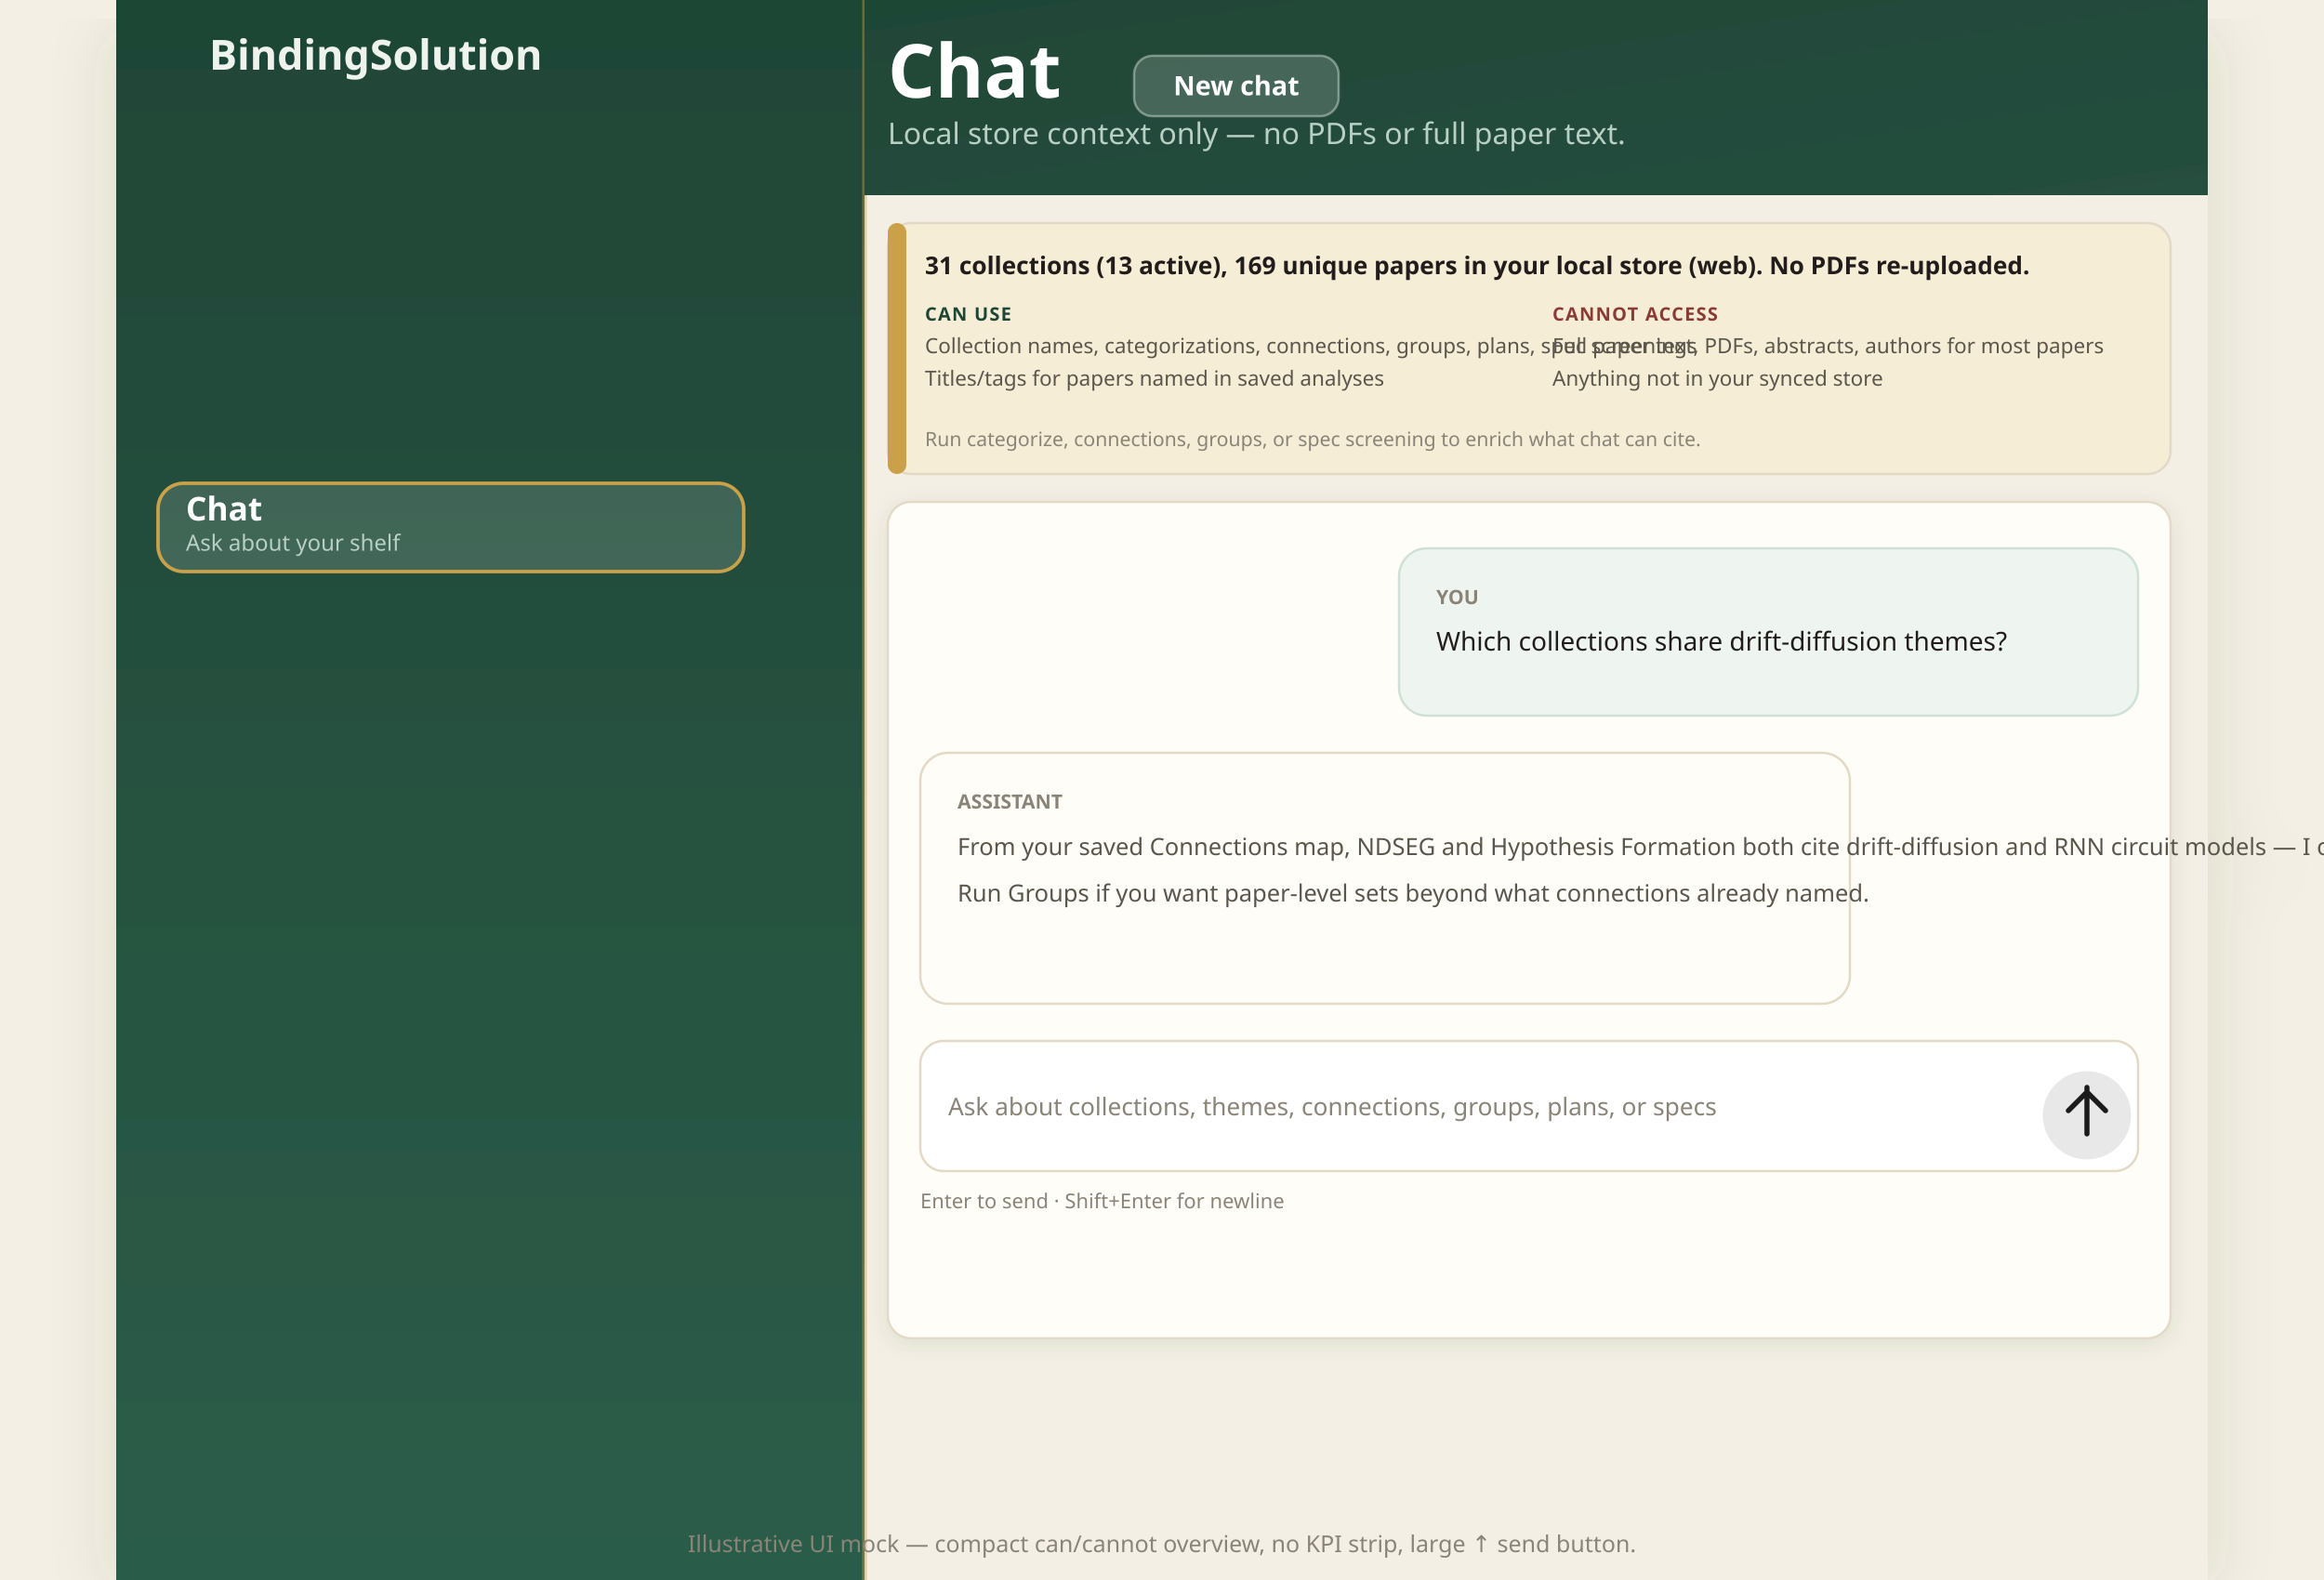
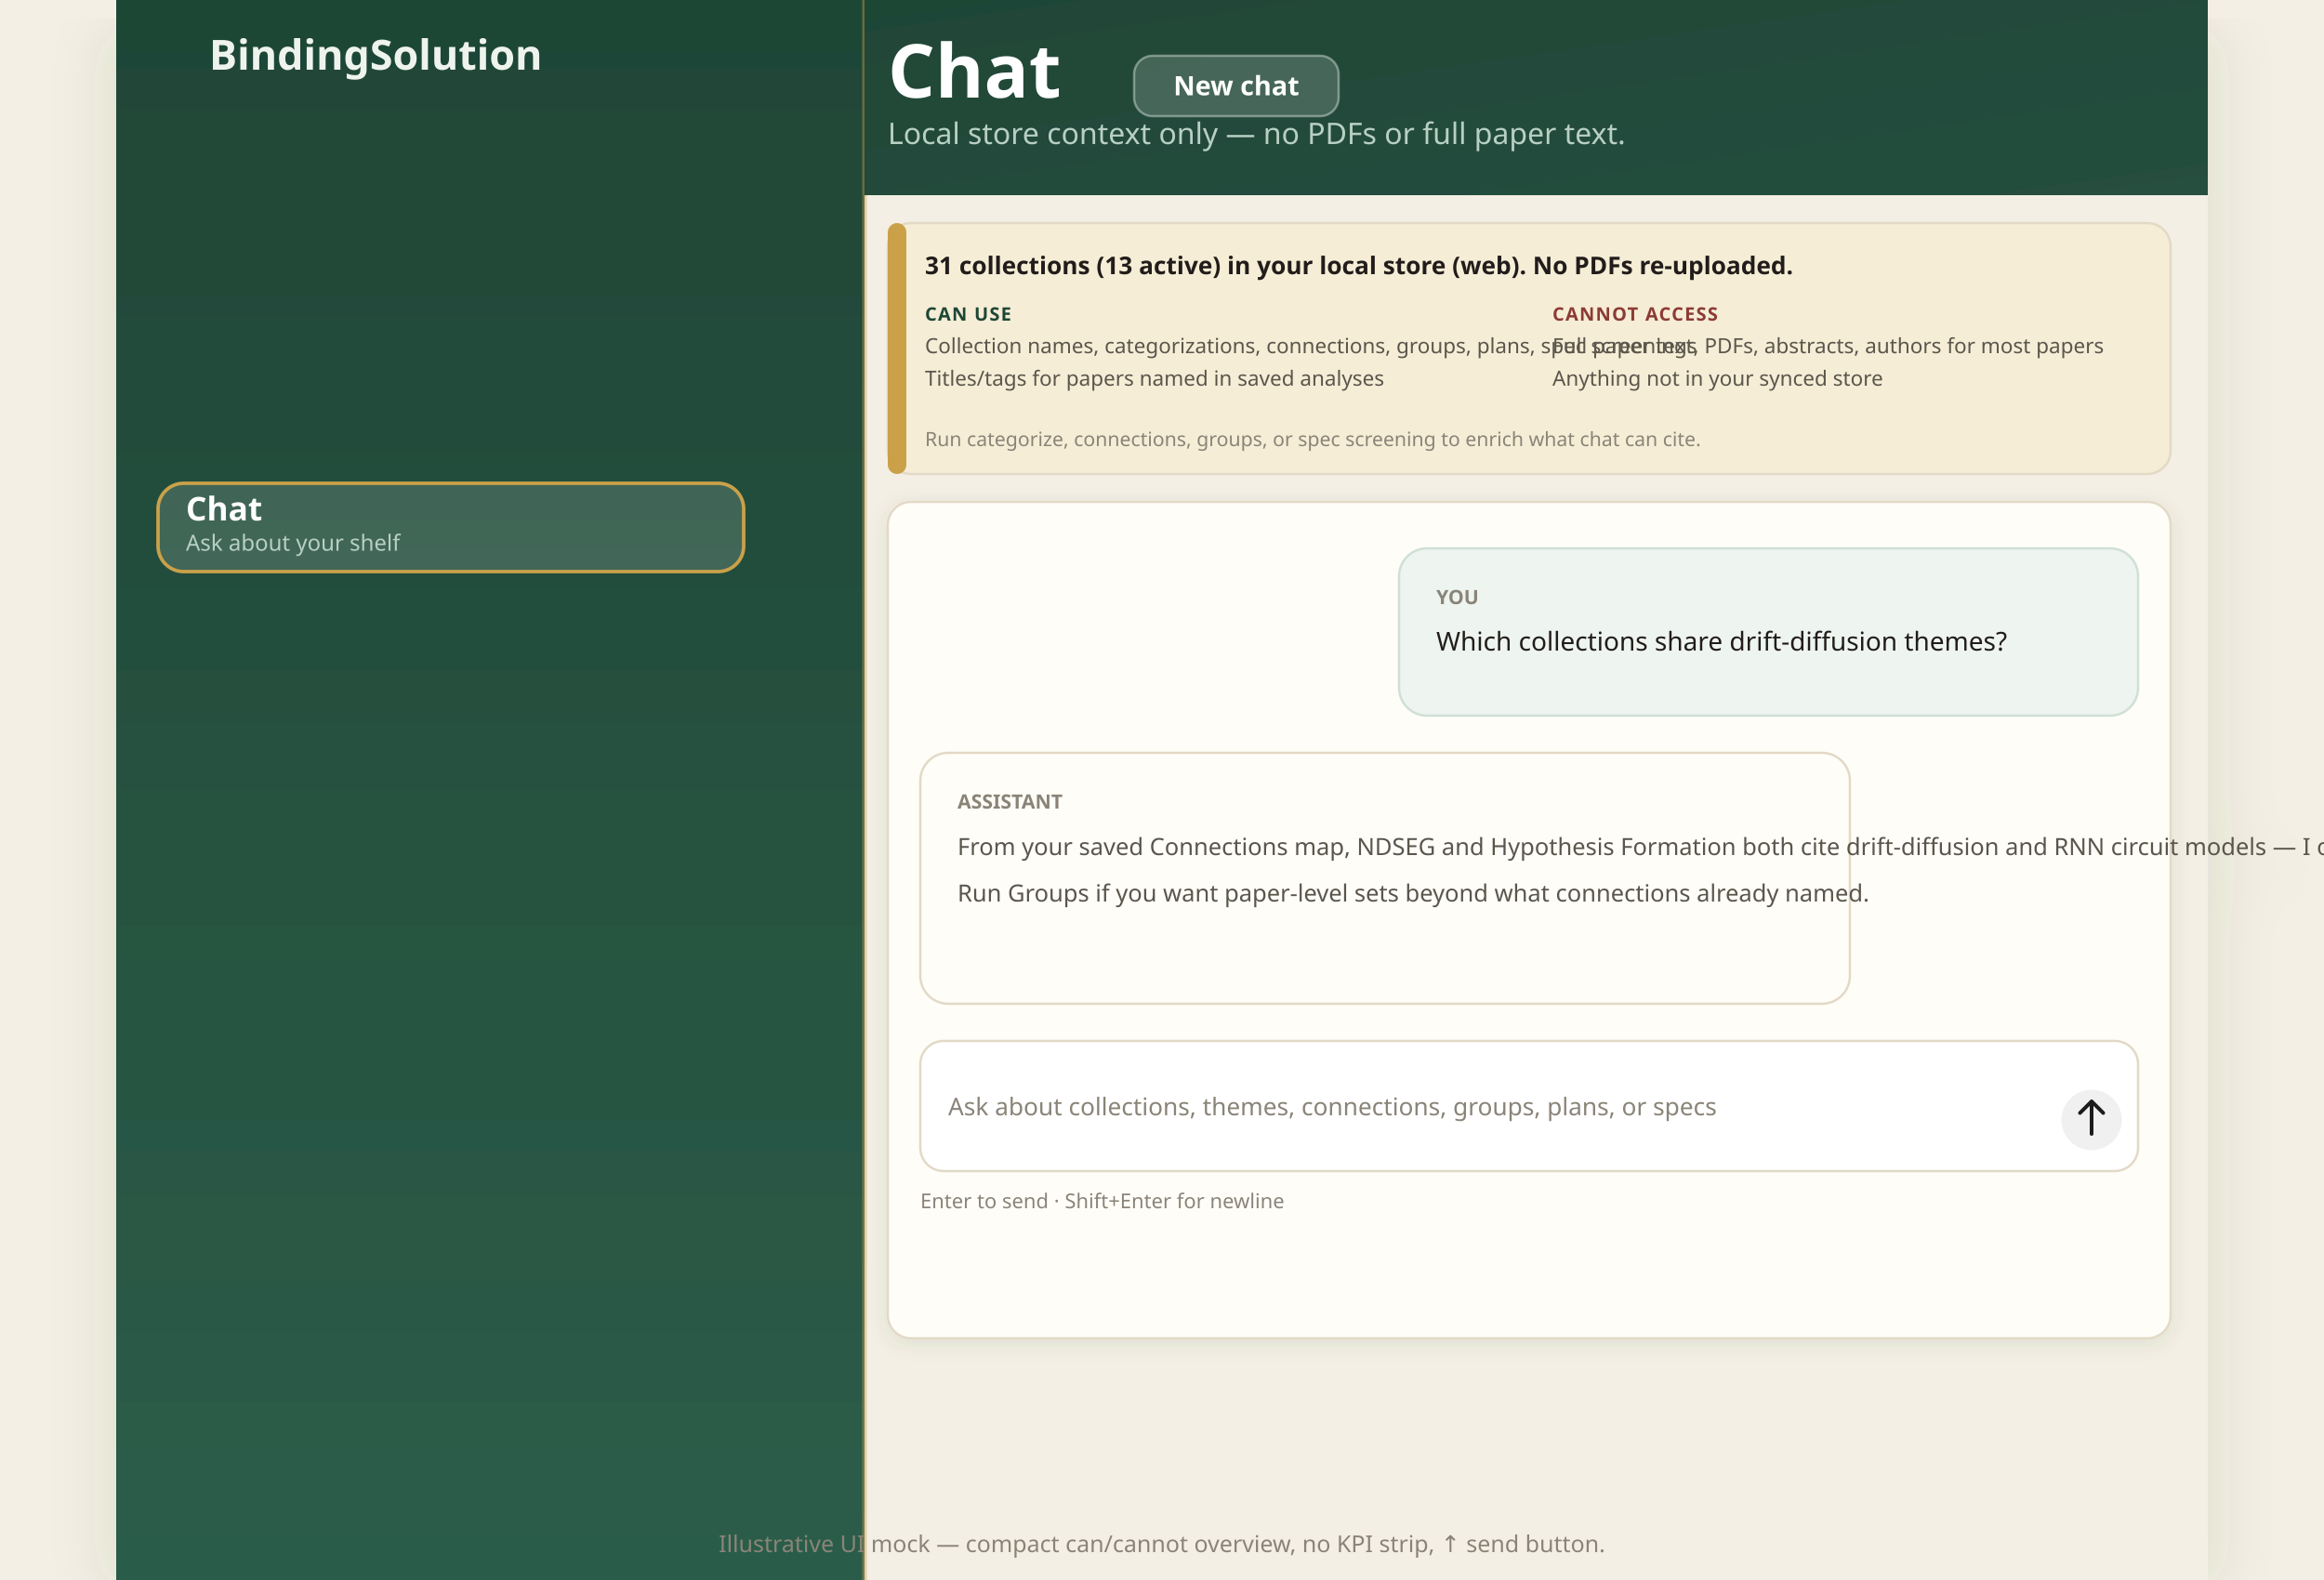
<svg xmlns="http://www.w3.org/2000/svg" viewBox="0 0 1000 680" width="1000" height="680" role="img" aria-label="Chat view with compact context overview, large up-arrow send button, no KPI strip">
  <defs>
    <linearGradient id="green" x1="0" y1="0" x2="0" y2="1">
      <stop offset="0" stop-color="#1f4636" />
      <stop offset="1" stop-color="#2c5d49" />
    </linearGradient>
    <linearGradient id="hero" x1="0" y1="0" x2="1" y2="1">
      <stop offset="0" stop-color="#1f4636" />
      <stop offset="1" stop-color="#254f3f" />
    </linearGradient>
    <filter id="shellShadow" x="-4%" y="-2%" width="108%" height="104%">
      <feDropShadow dx="0" dy="8" stdDeviation="14" flood-color="#1f4636" flood-opacity="0.12" />
    </filter>
    <filter id="shadow" x="-8%" y="-8%" width="116%" height="116%">
      <feDropShadow dx="0" dy="2" stdDeviation="4" flood-color="#1f4636" flood-opacity="0.1" />
    </filter>
  </defs>
  <rect width="1000" height="680" fill="#f4efe4" />
  <g filter="url(#shellShadow)">
    <rect x="50" y="0" width="900" height="680" fill="#f4efe4" />
    <rect x="50" y="0" width="322" height="680" fill="url(#green)" />
    <line x1="372" y1="0" x2="372" y2="680" stroke="#caa14a" stroke-width="2" stroke-opacity="0.42" />
    <g transform="translate(50, 0)">
      <text x="40" y="30" fill="#eef3ee" font-family="Montserrat, system-ui, sans-serif" font-size="17.9" font-weight="700">BindingSolution</text>
      <rect x="18" y="208" width="252" height="38" rx="11" fill="rgba(255,255,255,0.14)" stroke="#caa14a" stroke-width="1.5" />
      <text x="30" y="224" fill="#fff" font-family="system-ui, sans-serif" font-size="14.1" font-weight="600">Chat</text>
      <text x="30" y="237" fill="#b8cfc4" font-family="system-ui, sans-serif" font-size="9.6">Ask about your shelf</text>
    </g>
    <rect x="372" y="0" width="578" height="84" fill="url(#hero)" />
    <text x="382" y="42" fill="#fff" font-family="Montserrat, system-ui, sans-serif" font-size="32.0" font-weight="600">Chat</text>
    <text x="382" y="62" fill="#b8cfc4" font-family="system-ui, sans-serif" font-size="12.8">Local store context only — no PDFs or full paper text.</text>
    <rect x="488" y="24" width="88" height="26" rx="8" fill="rgba(255,255,255,0.16)" stroke="rgba(255,255,255,0.38)" />
    <text x="532" y="41" fill="#fff" font-family="system-ui, sans-serif" font-size="11.5" font-weight="600" text-anchor="middle">New chat</text>
    <g transform="translate(382, 96)">
      <rect x="0" y="0" width="552" height="108" rx="10" fill="#f6edd6" stroke="#e2d9c6" />
      <rect x="0" y="0" width="8" height="108" rx="4" fill="#caa14a" />
-       <text x="16" y="22" fill="#211f1a" font-family="system-ui, sans-serif" font-size="10.5" font-weight="600">31 collections (13 active), 169 unique papers in your local store (web). No PDFs re-uploaded.</text>
+       <text x="16" y="22" fill="#211f1a" font-family="system-ui, sans-serif" font-size="10.5" font-weight="600">31 collections (13 active) in your local store (web). No PDFs re-uploaded.</text>
      <text x="16" y="42" fill="#1f4636" font-size="8" font-weight="700" font-family="system-ui, sans-serif" letter-spacing="0.5">CAN USE</text>
      <text x="16" y="56" fill="#5a564c" font-size="9" font-family="system-ui, sans-serif">Collection names, categorizations, connections, groups, plans, spec screenings</text>
      <text x="16" y="70" fill="#5a564c" font-size="9" font-family="system-ui, sans-serif">Titles/tags for papers named in saved analyses</text>
      <text x="286" y="42" fill="#8b3a34" font-size="8" font-weight="700" font-family="system-ui, sans-serif" letter-spacing="0.5">CANNOT ACCESS</text>
      <text x="286" y="56" fill="#5a564c" font-size="9" font-family="system-ui, sans-serif">Full paper text, PDFs, abstracts, authors for most papers</text>
      <text x="286" y="70" fill="#5a564c" font-size="9" font-family="system-ui, sans-serif">Anything not in your synced store</text>
      <text x="16" y="96" fill="#8a8478" font-size="8.5" font-family="system-ui, sans-serif">Run categorize, connections, groups, or spec screening to enrich what chat can cite.</text>
      <rect x="0" y="120" width="552" height="360" rx="10" fill="#fffdf8" stroke="#e2d9c6" filter="url(#shadow)" />
      <rect x="220" y="140" width="318" height="72" rx="12" fill="#eef4f0" stroke="#cfe0d6" />
      <text x="236" y="164" fill="#8a8478" font-size="8.5" font-family="system-ui, sans-serif" font-weight="600">YOU</text>
      <text x="236" y="184" fill="#211f1a" font-size="11.2" font-family="system-ui, sans-serif">Which collections share drift-diffusion themes?</text>
      <rect x="14" y="228" width="400" height="108" rx="12" fill="#fffdf8" stroke="#e2d9c6" />
      <text x="30" y="252" fill="#8a8478" font-size="8.5" font-family="system-ui, sans-serif" font-weight="600">ASSISTANT</text>
      <text x="30" y="272" fill="#5a564c" font-size="10.2" font-family="system-ui, sans-serif">From your saved Connections map, NDSEG and Hypothesis Formation both cite drift-diffusion and RNN circuit models — I only see titles cited there, not full text.</text>
      <text x="30" y="292" fill="#5a564c" font-size="10.2" font-family="system-ui, sans-serif">Run Groups if you want paper-level sets beyond what connections already named.</text>
      <rect x="14" y="352" width="524" height="56" rx="10" fill="#fff" stroke="#e2d9c6" />
      <text x="26" y="384" fill="#8a8478" font-size="10.5" font-family="system-ui, sans-serif">Ask about collections, themes, connections, groups, plans, or specs</text>
-       <circle cx="516" cy="384" r="19" fill="#e8e8e8" />
-       <path d="M516 392 V372 M508 382 l8-8 8 8" fill="none" stroke="#1a1a1a" stroke-width="2.2" stroke-linecap="round" stroke-linejoin="round" />
+       <circle cx="518" cy="386" r="13" fill="rgba(0,0,0,0.06)" />
+       <path d="M518 392 V378 M513 383 l5-5 5 5" fill="none" stroke="#1a1a1a" stroke-width="1.6" stroke-linecap="round" stroke-linejoin="round" />
      <text x="14" y="424" fill="#8a8478" font-size="8.8" font-family="system-ui, sans-serif">Enter to send · Shift+Enter for newline</text>
    </g>
  </g>
-   <text x="500" y="668" fill="#8a8478" font-family="system-ui, sans-serif" font-size="10" text-anchor="middle">Illustrative UI mock — compact can/cannot overview, no KPI strip, large ↑ send button.</text>
+   <text x="500" y="668" fill="#8a8478" font-family="system-ui, sans-serif" font-size="10" text-anchor="middle">Illustrative UI mock — compact can/cannot overview, no KPI strip, ↑ send button.</text>
</svg>
